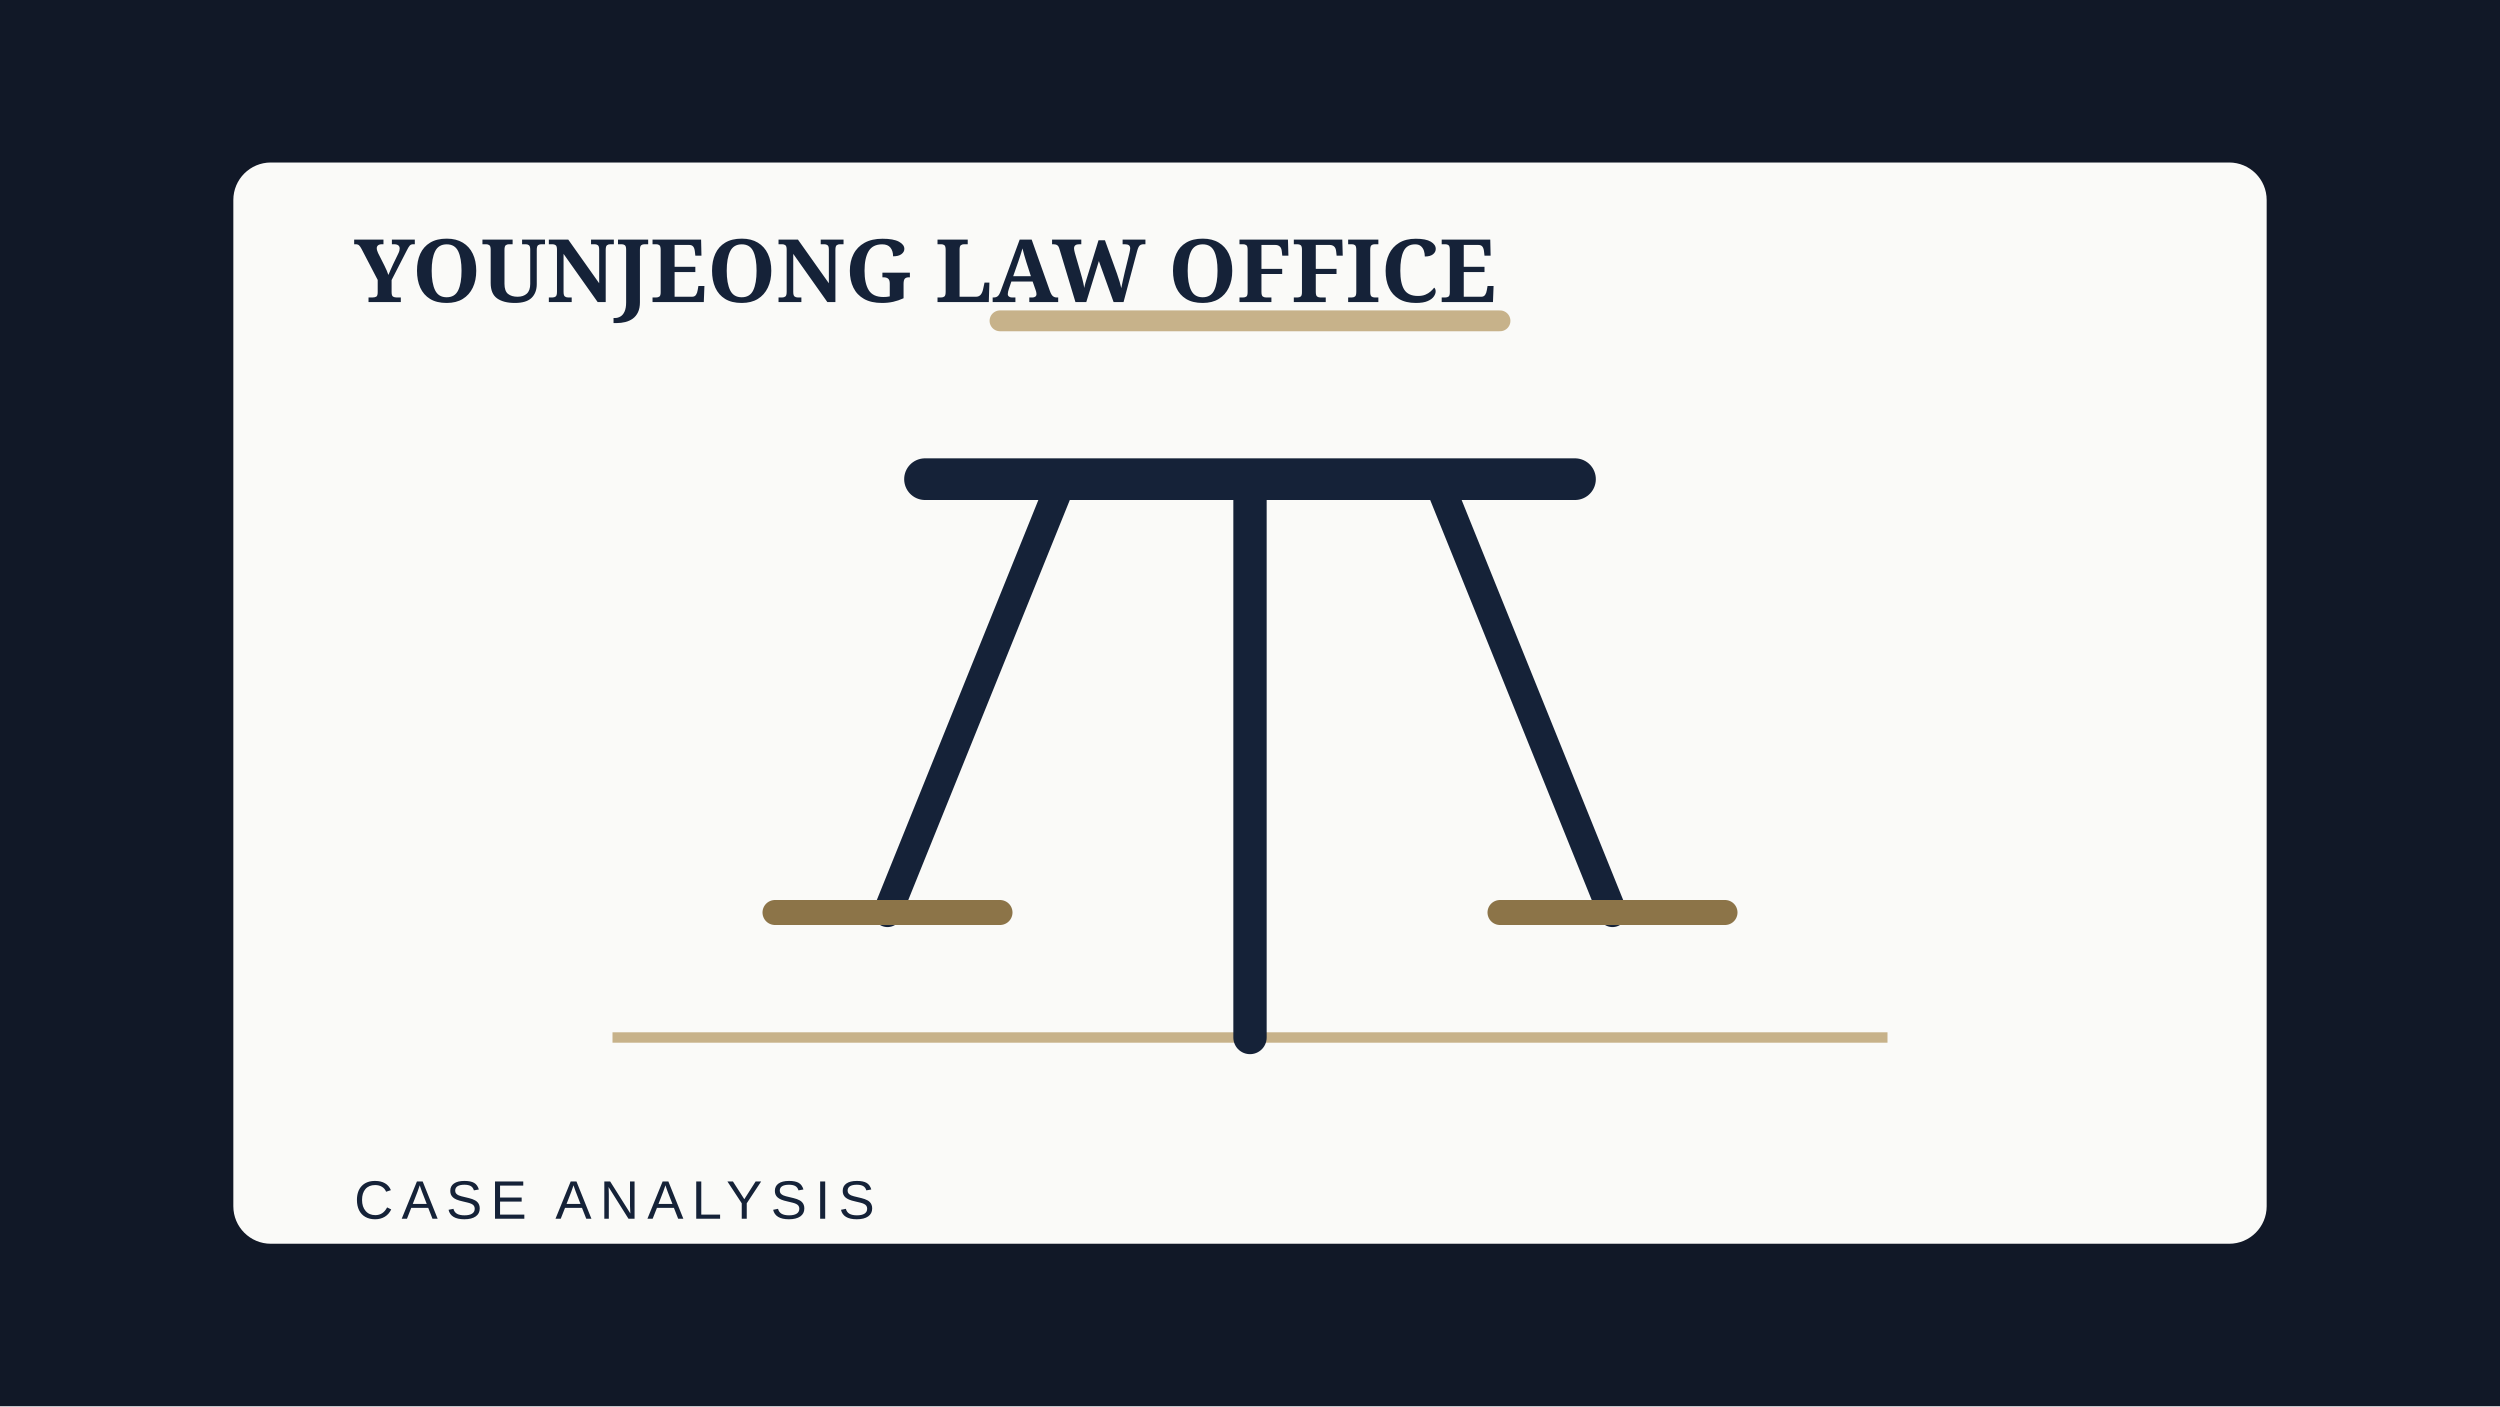
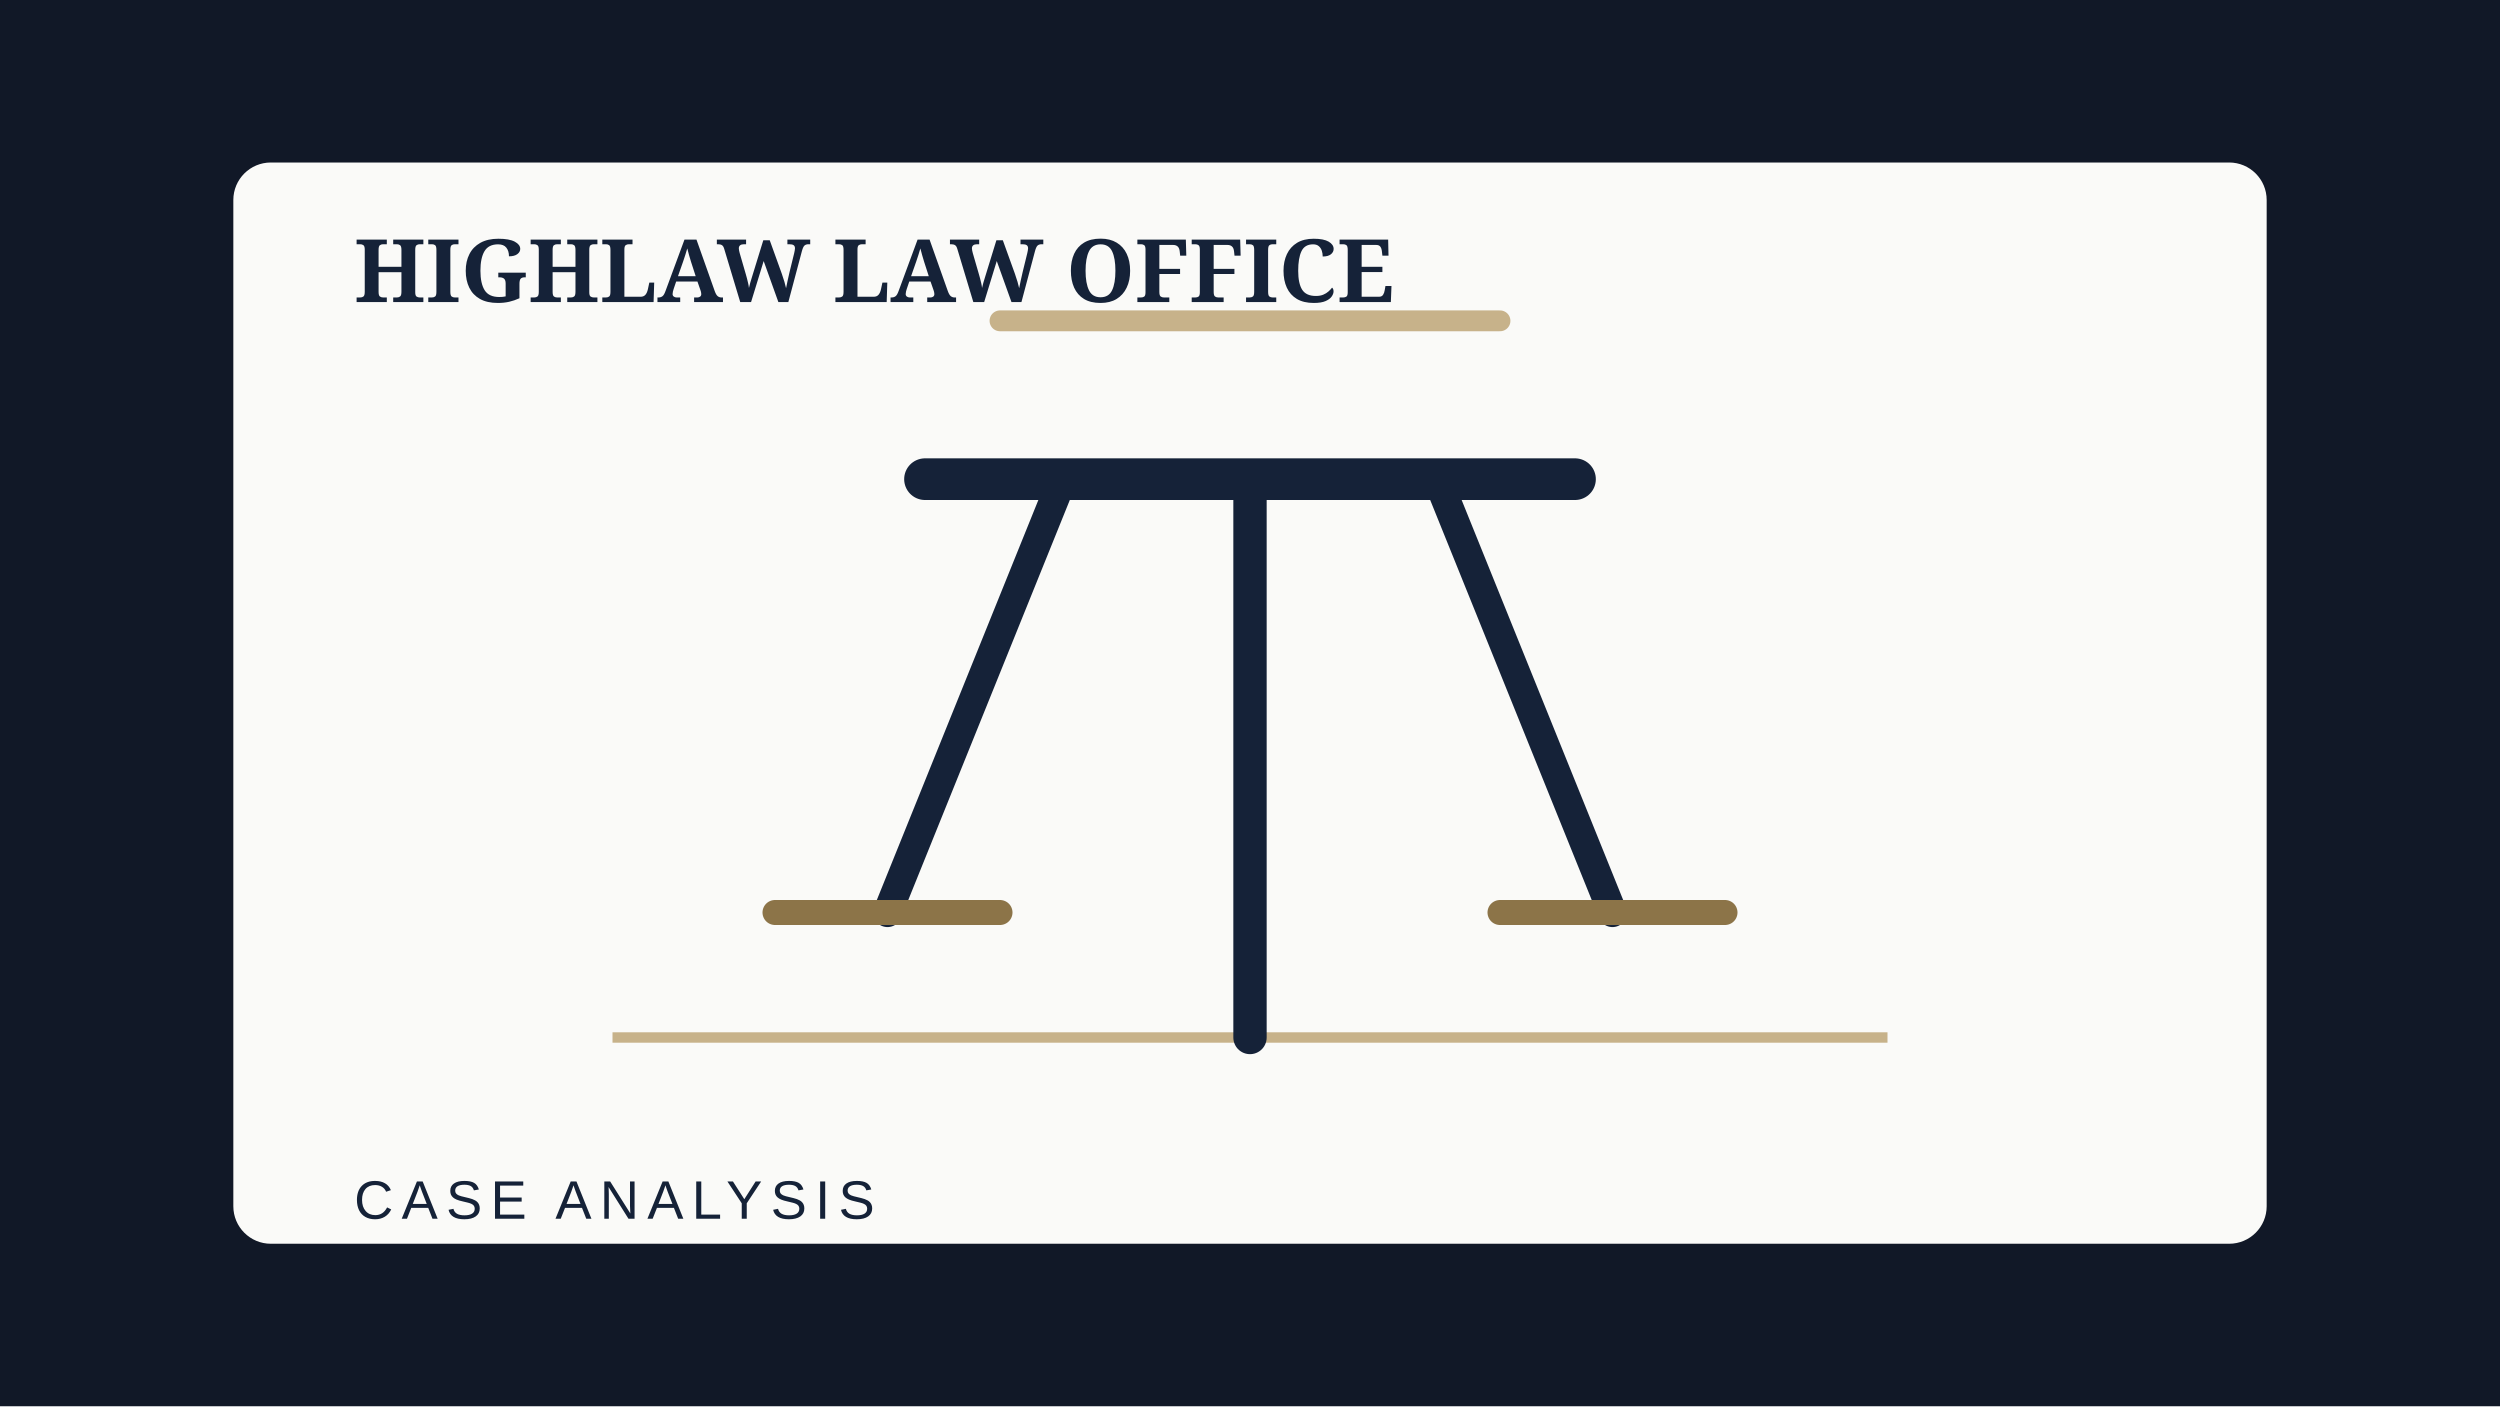
<svg xmlns="http://www.w3.org/2000/svg" width="1200" height="675" viewBox="0 0 1200 675" fill="none">
  <rect width="1200" height="675" fill="#111827" />
  <rect x="112" y="78" width="976" height="519" rx="18" fill="#FAFAF8" />
  <path d="M294 498H906" stroke="#C7B28A" stroke-width="5" />
  <path d="M444 230H756" stroke="#152238" stroke-width="20" stroke-linecap="round" />
  <path d="M510 230L426 438M690 230L774 438" stroke="#152238" stroke-width="14" stroke-linecap="round" />
  <path d="M372 438H480M720 438H828" stroke="#8C7448" stroke-width="12" stroke-linecap="round" />
  <path d="M600 230V498" stroke="#152238" stroke-width="16" stroke-linecap="round" />
  <path d="M480 154H720" stroke="#C7B28A" stroke-width="10" stroke-linecap="round" />
-   <text x="170" y="145" fill="#152238" font-family="Georgia, serif" font-size="42" font-weight="700">YOUNJEONG LAW OFFICE</text>
+   <text x="170" y="145" fill="#152238" font-family="Georgia, serif" font-size="42" font-weight="700">HIGHLAW LAW OFFICE</text>
  <text x="170" y="585" fill="#152238" font-family="Arial, sans-serif" font-size="26" letter-spacing="4">CASE ANALYSIS</text>
</svg>
